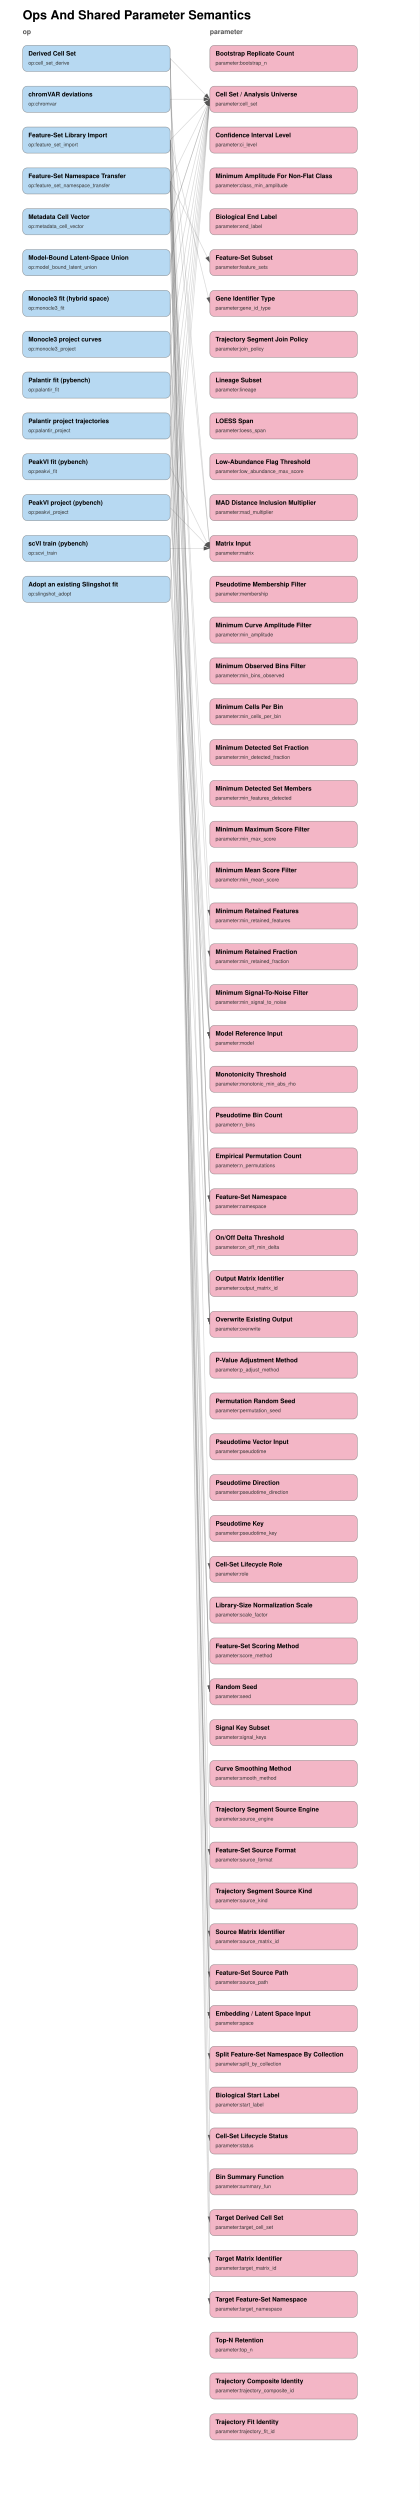
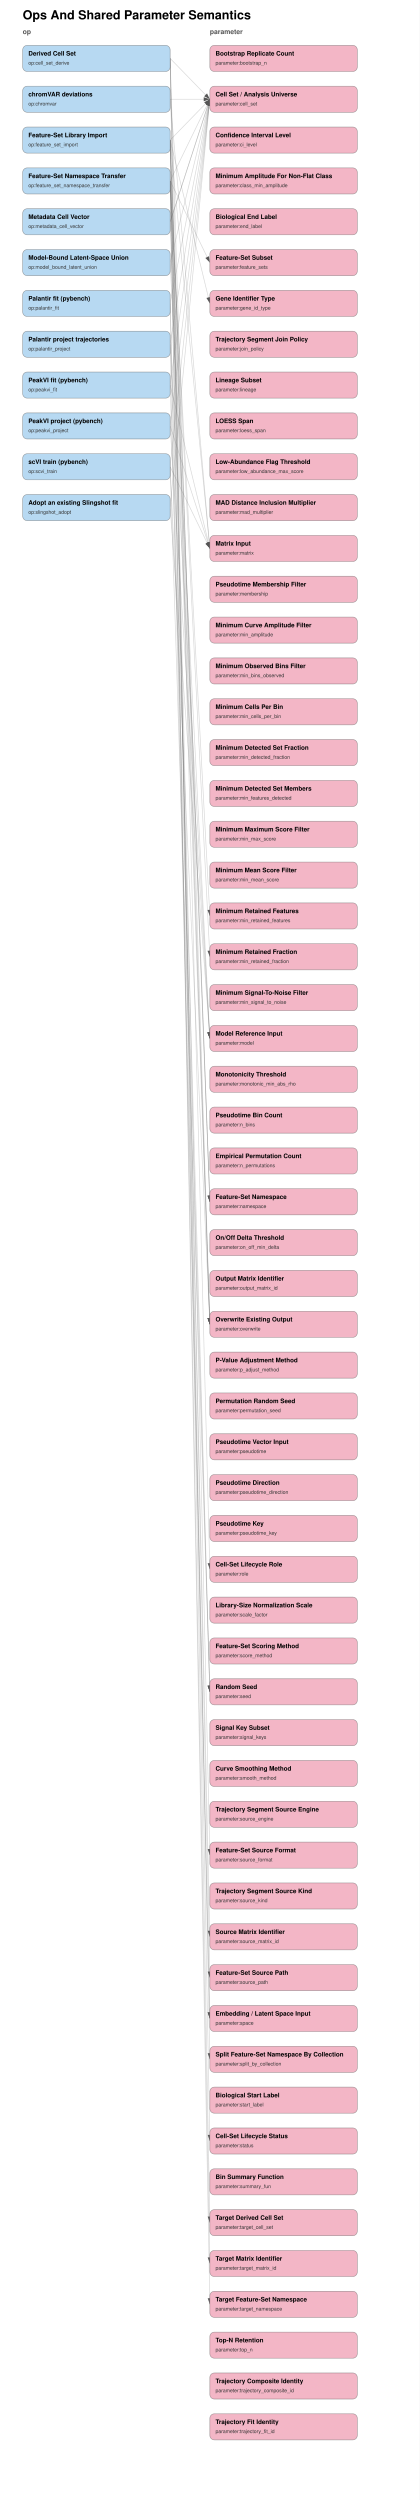
<svg xmlns="http://www.w3.org/2000/svg" width="740" height="4408" viewBox="0 0 740 4408">
  <rect width="100%" height="100%" fill="white" />
  <defs>
    <marker id="arrow" markerWidth="10" markerHeight="10" refX="9" refY="3" orient="auto" markerUnits="strokeWidth">
      <path d="M0,0 L0,6 L9,3 z" fill="#555" />
    </marker>
  </defs>
  <text x="40" y="34" font-family="Helvetica,Arial,sans-serif" font-size="22" font-weight="700">Ops And Shared Parameter Semantics</text>
  <text x="40" y="60" font-family="Helvetica,Arial,sans-serif" font-size="12" font-weight="700" fill="#555">op</text>
  <text x="370" y="60" font-family="Helvetica,Arial,sans-serif" font-size="12" font-weight="700" fill="#555">parameter</text>
  <line x1="300" y1="103" x2="370" y2="175" stroke="#555" stroke-opacity="0.22" stroke-width="1.2" marker-end="url(#arrow)" />
  <line x1="300" y1="103" x2="370" y2="2335" stroke="#555" stroke-opacity="0.22" stroke-width="1.2" marker-end="url(#arrow)" />
  <line x1="300" y1="103" x2="370" y2="2767" stroke="#555" stroke-opacity="0.22" stroke-width="1.2" marker-end="url(#arrow)" />
  <line x1="300" y1="103" x2="370" y2="3775" stroke="#555" stroke-opacity="0.22" stroke-width="1.2" marker-end="url(#arrow)" />
  <line x1="300" y1="103" x2="370" y2="3919" stroke="#555" stroke-opacity="0.22" stroke-width="1.2" marker-end="url(#arrow)" />
  <line x1="300" y1="175" x2="370" y2="175" stroke="#555" stroke-opacity="0.22" stroke-width="1.2" marker-end="url(#arrow)" />
  <line x1="300" y1="175" x2="370" y2="967" stroke="#555" stroke-opacity="0.22" stroke-width="1.2" marker-end="url(#arrow)" />
  <line x1="300" y1="247" x2="370" y2="175" stroke="#555" stroke-opacity="0.22" stroke-width="1.2" marker-end="url(#arrow)" />
  <line x1="300" y1="247" x2="370" y2="535" stroke="#555" stroke-opacity="0.22" stroke-width="1.2" marker-end="url(#arrow)" />
  <line x1="300" y1="247" x2="370" y2="967" stroke="#555" stroke-opacity="0.22" stroke-width="1.2" marker-end="url(#arrow)" />
  <line x1="300" y1="247" x2="370" y2="2119" stroke="#555" stroke-opacity="0.22" stroke-width="1.2" marker-end="url(#arrow)" />
  <line x1="300" y1="247" x2="370" y2="2119" stroke="#555" stroke-opacity="0.22" stroke-width="1.2" marker-end="url(#arrow)" />
  <line x1="300" y1="247" x2="370" y2="2335" stroke="#555" stroke-opacity="0.22" stroke-width="1.2" marker-end="url(#arrow)" />
  <line x1="300" y1="247" x2="370" y2="3271" stroke="#555" stroke-opacity="0.22" stroke-width="1.2" marker-end="url(#arrow)" />
  <line x1="300" y1="247" x2="370" y2="3487" stroke="#555" stroke-opacity="0.22" stroke-width="1.2" marker-end="url(#arrow)" />
  <line x1="300" y1="247" x2="370" y2="3631" stroke="#555" stroke-opacity="0.22" stroke-width="1.2" marker-end="url(#arrow)" />
  <line x1="300" y1="319" x2="370" y2="175" stroke="#555" stroke-opacity="0.22" stroke-width="1.2" marker-end="url(#arrow)" />
  <line x1="300" y1="319" x2="370" y2="463" stroke="#555" stroke-opacity="0.22" stroke-width="1.2" marker-end="url(#arrow)" />
  <line x1="300" y1="319" x2="370" y2="1615" stroke="#555" stroke-opacity="0.22" stroke-width="1.2" marker-end="url(#arrow)" />
  <line x1="300" y1="319" x2="370" y2="1687" stroke="#555" stroke-opacity="0.22" stroke-width="1.2" marker-end="url(#arrow)" />
  <line x1="300" y1="319" x2="370" y2="2119" stroke="#555" stroke-opacity="0.22" stroke-width="1.2" marker-end="url(#arrow)" />
  <line x1="300" y1="319" x2="370" y2="2335" stroke="#555" stroke-opacity="0.22" stroke-width="1.2" marker-end="url(#arrow)" />
  <line x1="300" y1="319" x2="370" y2="3415" stroke="#555" stroke-opacity="0.22" stroke-width="1.2" marker-end="url(#arrow)" />
  <line x1="300" y1="319" x2="370" y2="3991" stroke="#555" stroke-opacity="0.22" stroke-width="1.2" marker-end="url(#arrow)" />
  <line x1="300" y1="319" x2="370" y2="4063" stroke="#555" stroke-opacity="0.22" stroke-width="1.2" marker-end="url(#arrow)" />
  <line x1="300" y1="391" x2="370" y2="175" stroke="#555" stroke-opacity="0.22" stroke-width="1.2" marker-end="url(#arrow)" />
  <line x1="300" y1="391" x2="370" y2="175" stroke="#555" stroke-opacity="0.22" stroke-width="1.2" marker-end="url(#arrow)" />
  <line x1="300" y1="391" x2="370" y2="2335" stroke="#555" stroke-opacity="0.22" stroke-width="1.2" marker-end="url(#arrow)" />
  <line x1="300" y1="463" x2="370" y2="175" stroke="#555" stroke-opacity="0.22" stroke-width="1.2" marker-end="url(#arrow)" />
  <line x1="300" y1="463" x2="370" y2="1831" stroke="#555" stroke-opacity="0.22" stroke-width="1.2" marker-end="url(#arrow)" />
  <line x1="300" y1="535" x2="370" y2="175" stroke="#555" stroke-opacity="0.22" stroke-width="1.2" marker-end="url(#arrow)" />
  <line x1="300" y1="535" x2="370" y2="2983" stroke="#555" stroke-opacity="0.22" stroke-width="1.2" marker-end="url(#arrow)" />
  <line x1="300" y1="535" x2="370" y2="3559" stroke="#555" stroke-opacity="0.22" stroke-width="1.2" marker-end="url(#arrow)" />
  <line x1="300" y1="607" x2="370" y2="175" stroke="#555" stroke-opacity="0.22" stroke-width="1.2" marker-end="url(#arrow)" />
  <line x1="300" y1="607" x2="370" y2="1831" stroke="#555" stroke-opacity="0.22" stroke-width="1.2" marker-end="url(#arrow)" />
  <line x1="300" y1="607" x2="370" y2="3559" stroke="#555" stroke-opacity="0.22" stroke-width="1.2" marker-end="url(#arrow)" />
  <line x1="300" y1="679" x2="370" y2="175" stroke="#555" stroke-opacity="0.22" stroke-width="1.2" marker-end="url(#arrow)" />
+   <line x1="300" y1="679" x2="370" y2="967" stroke="#555" stroke-opacity="0.22" stroke-width="1.2" marker-end="url(#arrow)" />
  <line x1="300" y1="679" x2="370" y2="2983" stroke="#555" stroke-opacity="0.22" stroke-width="1.2" marker-end="url(#arrow)" />
-   <line x1="300" y1="679" x2="370" y2="3559" stroke="#555" stroke-opacity="0.22" stroke-width="1.2" marker-end="url(#arrow)" />
  <line x1="300" y1="751" x2="370" y2="175" stroke="#555" stroke-opacity="0.22" stroke-width="1.2" marker-end="url(#arrow)" />
+   <line x1="300" y1="751" x2="370" y2="967" stroke="#555" stroke-opacity="0.22" stroke-width="1.2" marker-end="url(#arrow)" />
  <line x1="300" y1="751" x2="370" y2="1831" stroke="#555" stroke-opacity="0.22" stroke-width="1.2" marker-end="url(#arrow)" />
-   <line x1="300" y1="751" x2="370" y2="3559" stroke="#555" stroke-opacity="0.22" stroke-width="1.2" marker-end="url(#arrow)" />
  <line x1="300" y1="823" x2="370" y2="175" stroke="#555" stroke-opacity="0.22" stroke-width="1.2" marker-end="url(#arrow)" />
  <line x1="300" y1="823" x2="370" y2="967" stroke="#555" stroke-opacity="0.22" stroke-width="1.2" marker-end="url(#arrow)" />
+   <line x1="300" y1="823" x2="370" y2="2335" stroke="#555" stroke-opacity="0.22" stroke-width="1.2" marker-end="url(#arrow)" />
  <line x1="300" y1="823" x2="370" y2="2983" stroke="#555" stroke-opacity="0.22" stroke-width="1.2" marker-end="url(#arrow)" />
  <line x1="300" y1="895" x2="370" y2="175" stroke="#555" stroke-opacity="0.22" stroke-width="1.2" marker-end="url(#arrow)" />
-   <line x1="300" y1="895" x2="370" y2="967" stroke="#555" stroke-opacity="0.22" stroke-width="1.2" marker-end="url(#arrow)" />
  <line x1="300" y1="895" x2="370" y2="1831" stroke="#555" stroke-opacity="0.22" stroke-width="1.2" marker-end="url(#arrow)" />
-   <line x1="300" y1="967" x2="370" y2="175" stroke="#555" stroke-opacity="0.22" stroke-width="1.2" marker-end="url(#arrow)" />
-   <line x1="300" y1="967" x2="370" y2="967" stroke="#555" stroke-opacity="0.22" stroke-width="1.2" marker-end="url(#arrow)" />
-   <line x1="300" y1="967" x2="370" y2="2335" stroke="#555" stroke-opacity="0.22" stroke-width="1.2" marker-end="url(#arrow)" />
-   <line x1="300" y1="967" x2="370" y2="2983" stroke="#555" stroke-opacity="0.22" stroke-width="1.2" marker-end="url(#arrow)" />
-   <line x1="300" y1="1039" x2="370" y2="175" stroke="#555" stroke-opacity="0.22" stroke-width="1.2" marker-end="url(#arrow)" />
-   <line x1="300" y1="1039" x2="370" y2="1831" stroke="#555" stroke-opacity="0.22" stroke-width="1.2" marker-end="url(#arrow)" />
  <g>
    <rect x="40" y="80" width="260" height="46" rx="8" fill="#b7d9f2" stroke="#555" stroke-opacity="0.55" />
    <text x="50" y="98" font-family="Helvetica,Arial,sans-serif" font-size="11" font-weight="700">Derived Cell Set</text>
    <text x="50" y="114" font-family="Helvetica,Arial,sans-serif" font-size="9" fill="#333">op:cell_set_derive</text>
  </g>
  <g>
    <rect x="40" y="152" width="260" height="46" rx="8" fill="#b7d9f2" stroke="#555" stroke-opacity="0.55" />
    <text x="50" y="170" font-family="Helvetica,Arial,sans-serif" font-size="11" font-weight="700">chromVAR deviations</text>
    <text x="50" y="186" font-family="Helvetica,Arial,sans-serif" font-size="9" fill="#333">op:chromvar</text>
  </g>
  <g>
    <rect x="40" y="224" width="260" height="46" rx="8" fill="#b7d9f2" stroke="#555" stroke-opacity="0.55" />
    <text x="50" y="242" font-family="Helvetica,Arial,sans-serif" font-size="11" font-weight="700">Feature-Set Library Import</text>
    <text x="50" y="258" font-family="Helvetica,Arial,sans-serif" font-size="9" fill="#333">op:feature_set_import</text>
  </g>
  <g>
    <rect x="40" y="296" width="260" height="46" rx="8" fill="#b7d9f2" stroke="#555" stroke-opacity="0.55" />
    <text x="50" y="314" font-family="Helvetica,Arial,sans-serif" font-size="11" font-weight="700">Feature-Set Namespace Transfer</text>
    <text x="50" y="330" font-family="Helvetica,Arial,sans-serif" font-size="9" fill="#333">op:feature_set_namespace_transfer</text>
  </g>
  <g>
    <rect x="40" y="368" width="260" height="46" rx="8" fill="#b7d9f2" stroke="#555" stroke-opacity="0.55" />
    <text x="50" y="386" font-family="Helvetica,Arial,sans-serif" font-size="11" font-weight="700">Metadata Cell Vector</text>
    <text x="50" y="402" font-family="Helvetica,Arial,sans-serif" font-size="9" fill="#333">op:metadata_cell_vector</text>
  </g>
  <g>
    <rect x="40" y="440" width="260" height="46" rx="8" fill="#b7d9f2" stroke="#555" stroke-opacity="0.55" />
    <text x="50" y="458" font-family="Helvetica,Arial,sans-serif" font-size="11" font-weight="700">Model-Bound Latent-Space Union</text>
    <text x="50" y="474" font-family="Helvetica,Arial,sans-serif" font-size="9" fill="#333">op:model_bound_latent_union</text>
  </g>
  <g>
    <rect x="40" y="512" width="260" height="46" rx="8" fill="#b7d9f2" stroke="#555" stroke-opacity="0.55" />
-     <text x="50" y="530" font-family="Helvetica,Arial,sans-serif" font-size="11" font-weight="700">Monocle3 fit (hybrid space)</text>
-     <text x="50" y="546" font-family="Helvetica,Arial,sans-serif" font-size="9" fill="#333">op:monocle3_fit</text>
+     <text x="50" y="530" font-family="Helvetica,Arial,sans-serif" font-size="11" font-weight="700">Palantir fit (pybench)</text>
+     <text x="50" y="546" font-family="Helvetica,Arial,sans-serif" font-size="9" fill="#333">op:palantir_fit</text>
  </g>
  <g>
    <rect x="40" y="584" width="260" height="46" rx="8" fill="#b7d9f2" stroke="#555" stroke-opacity="0.55" />
-     <text x="50" y="602" font-family="Helvetica,Arial,sans-serif" font-size="11" font-weight="700">Monocle3 project curves</text>
-     <text x="50" y="618" font-family="Helvetica,Arial,sans-serif" font-size="9" fill="#333">op:monocle3_project</text>
+     <text x="50" y="602" font-family="Helvetica,Arial,sans-serif" font-size="11" font-weight="700">Palantir project trajectories</text>
+     <text x="50" y="618" font-family="Helvetica,Arial,sans-serif" font-size="9" fill="#333">op:palantir_project</text>
  </g>
  <g>
    <rect x="40" y="656" width="260" height="46" rx="8" fill="#b7d9f2" stroke="#555" stroke-opacity="0.55" />
-     <text x="50" y="674" font-family="Helvetica,Arial,sans-serif" font-size="11" font-weight="700">Palantir fit (pybench)</text>
-     <text x="50" y="690" font-family="Helvetica,Arial,sans-serif" font-size="9" fill="#333">op:palantir_fit</text>
+     <text x="50" y="674" font-family="Helvetica,Arial,sans-serif" font-size="11" font-weight="700">PeakVI fit (pybench)</text>
+     <text x="50" y="690" font-family="Helvetica,Arial,sans-serif" font-size="9" fill="#333">op:peakvi_fit</text>
  </g>
  <g>
    <rect x="40" y="728" width="260" height="46" rx="8" fill="#b7d9f2" stroke="#555" stroke-opacity="0.55" />
-     <text x="50" y="746" font-family="Helvetica,Arial,sans-serif" font-size="11" font-weight="700">Palantir project trajectories</text>
-     <text x="50" y="762" font-family="Helvetica,Arial,sans-serif" font-size="9" fill="#333">op:palantir_project</text>
+     <text x="50" y="746" font-family="Helvetica,Arial,sans-serif" font-size="11" font-weight="700">PeakVI project (pybench)</text>
+     <text x="50" y="762" font-family="Helvetica,Arial,sans-serif" font-size="9" fill="#333">op:peakvi_project</text>
  </g>
  <g>
    <rect x="40" y="800" width="260" height="46" rx="8" fill="#b7d9f2" stroke="#555" stroke-opacity="0.55" />
-     <text x="50" y="818" font-family="Helvetica,Arial,sans-serif" font-size="11" font-weight="700">PeakVI fit (pybench)</text>
-     <text x="50" y="834" font-family="Helvetica,Arial,sans-serif" font-size="9" fill="#333">op:peakvi_fit</text>
+     <text x="50" y="818" font-family="Helvetica,Arial,sans-serif" font-size="11" font-weight="700">scVI train (pybench)</text>
+     <text x="50" y="834" font-family="Helvetica,Arial,sans-serif" font-size="9" fill="#333">op:scvi_train</text>
  </g>
  <g>
    <rect x="40" y="872" width="260" height="46" rx="8" fill="#b7d9f2" stroke="#555" stroke-opacity="0.55" />
-     <text x="50" y="890" font-family="Helvetica,Arial,sans-serif" font-size="11" font-weight="700">PeakVI project (pybench)</text>
-     <text x="50" y="906" font-family="Helvetica,Arial,sans-serif" font-size="9" fill="#333">op:peakvi_project</text>
-   </g>
-   <g>
-     <rect x="40" y="944" width="260" height="46" rx="8" fill="#b7d9f2" stroke="#555" stroke-opacity="0.55" />
-     <text x="50" y="962" font-family="Helvetica,Arial,sans-serif" font-size="11" font-weight="700">scVI train (pybench)</text>
-     <text x="50" y="978" font-family="Helvetica,Arial,sans-serif" font-size="9" fill="#333">op:scvi_train</text>
-   </g>
-   <g>
-     <rect x="40" y="1016" width="260" height="46" rx="8" fill="#b7d9f2" stroke="#555" stroke-opacity="0.55" />
-     <text x="50" y="1034" font-family="Helvetica,Arial,sans-serif" font-size="11" font-weight="700">Adopt an existing Slingshot fit</text>
-     <text x="50" y="1050" font-family="Helvetica,Arial,sans-serif" font-size="9" fill="#333">op:slingshot_adopt</text>
+     <text x="50" y="890" font-family="Helvetica,Arial,sans-serif" font-size="11" font-weight="700">Adopt an existing Slingshot fit</text>
+     <text x="50" y="906" font-family="Helvetica,Arial,sans-serif" font-size="9" fill="#333">op:slingshot_adopt</text>
  </g>
  <g>
    <rect x="370" y="80" width="260" height="46" rx="8" fill="#f3b6c6" stroke="#555" stroke-opacity="0.55" />
    <text x="380" y="98" font-family="Helvetica,Arial,sans-serif" font-size="11" font-weight="700">Bootstrap Replicate Count</text>
    <text x="380" y="114" font-family="Helvetica,Arial,sans-serif" font-size="9" fill="#333">parameter:bootstrap_n</text>
  </g>
  <g>
    <rect x="370" y="152" width="260" height="46" rx="8" fill="#f3b6c6" stroke="#555" stroke-opacity="0.55" />
    <text x="380" y="170" font-family="Helvetica,Arial,sans-serif" font-size="11" font-weight="700">Cell Set / Analysis Universe</text>
    <text x="380" y="186" font-family="Helvetica,Arial,sans-serif" font-size="9" fill="#333">parameter:cell_set</text>
  </g>
  <g>
    <rect x="370" y="224" width="260" height="46" rx="8" fill="#f3b6c6" stroke="#555" stroke-opacity="0.55" />
    <text x="380" y="242" font-family="Helvetica,Arial,sans-serif" font-size="11" font-weight="700">Confidence Interval Level</text>
    <text x="380" y="258" font-family="Helvetica,Arial,sans-serif" font-size="9" fill="#333">parameter:ci_level</text>
  </g>
  <g>
    <rect x="370" y="296" width="260" height="46" rx="8" fill="#f3b6c6" stroke="#555" stroke-opacity="0.55" />
    <text x="380" y="314" font-family="Helvetica,Arial,sans-serif" font-size="11" font-weight="700">Minimum Amplitude For Non-Flat Class</text>
    <text x="380" y="330" font-family="Helvetica,Arial,sans-serif" font-size="9" fill="#333">parameter:class_min_amplitude</text>
  </g>
  <g>
    <rect x="370" y="368" width="260" height="46" rx="8" fill="#f3b6c6" stroke="#555" stroke-opacity="0.55" />
    <text x="380" y="386" font-family="Helvetica,Arial,sans-serif" font-size="11" font-weight="700">Biological End Label</text>
    <text x="380" y="402" font-family="Helvetica,Arial,sans-serif" font-size="9" fill="#333">parameter:end_label</text>
  </g>
  <g>
    <rect x="370" y="440" width="260" height="46" rx="8" fill="#f3b6c6" stroke="#555" stroke-opacity="0.55" />
    <text x="380" y="458" font-family="Helvetica,Arial,sans-serif" font-size="11" font-weight="700">Feature-Set Subset</text>
    <text x="380" y="474" font-family="Helvetica,Arial,sans-serif" font-size="9" fill="#333">parameter:feature_sets</text>
  </g>
  <g>
    <rect x="370" y="512" width="260" height="46" rx="8" fill="#f3b6c6" stroke="#555" stroke-opacity="0.55" />
    <text x="380" y="530" font-family="Helvetica,Arial,sans-serif" font-size="11" font-weight="700">Gene Identifier Type</text>
    <text x="380" y="546" font-family="Helvetica,Arial,sans-serif" font-size="9" fill="#333">parameter:gene_id_type</text>
  </g>
  <g>
    <rect x="370" y="584" width="260" height="46" rx="8" fill="#f3b6c6" stroke="#555" stroke-opacity="0.55" />
    <text x="380" y="602" font-family="Helvetica,Arial,sans-serif" font-size="11" font-weight="700">Trajectory Segment Join Policy</text>
    <text x="380" y="618" font-family="Helvetica,Arial,sans-serif" font-size="9" fill="#333">parameter:join_policy</text>
  </g>
  <g>
    <rect x="370" y="656" width="260" height="46" rx="8" fill="#f3b6c6" stroke="#555" stroke-opacity="0.55" />
    <text x="380" y="674" font-family="Helvetica,Arial,sans-serif" font-size="11" font-weight="700">Lineage Subset</text>
    <text x="380" y="690" font-family="Helvetica,Arial,sans-serif" font-size="9" fill="#333">parameter:lineage</text>
  </g>
  <g>
    <rect x="370" y="728" width="260" height="46" rx="8" fill="#f3b6c6" stroke="#555" stroke-opacity="0.55" />
    <text x="380" y="746" font-family="Helvetica,Arial,sans-serif" font-size="11" font-weight="700">LOESS Span</text>
    <text x="380" y="762" font-family="Helvetica,Arial,sans-serif" font-size="9" fill="#333">parameter:loess_span</text>
  </g>
  <g>
    <rect x="370" y="800" width="260" height="46" rx="8" fill="#f3b6c6" stroke="#555" stroke-opacity="0.55" />
    <text x="380" y="818" font-family="Helvetica,Arial,sans-serif" font-size="11" font-weight="700">Low-Abundance Flag Threshold</text>
    <text x="380" y="834" font-family="Helvetica,Arial,sans-serif" font-size="9" fill="#333">parameter:low_abundance_max_score</text>
  </g>
  <g>
    <rect x="370" y="872" width="260" height="46" rx="8" fill="#f3b6c6" stroke="#555" stroke-opacity="0.55" />
    <text x="380" y="890" font-family="Helvetica,Arial,sans-serif" font-size="11" font-weight="700">MAD Distance Inclusion Multiplier</text>
    <text x="380" y="906" font-family="Helvetica,Arial,sans-serif" font-size="9" fill="#333">parameter:mad_multiplier</text>
  </g>
  <g>
    <rect x="370" y="944" width="260" height="46" rx="8" fill="#f3b6c6" stroke="#555" stroke-opacity="0.55" />
    <text x="380" y="962" font-family="Helvetica,Arial,sans-serif" font-size="11" font-weight="700">Matrix Input</text>
    <text x="380" y="978" font-family="Helvetica,Arial,sans-serif" font-size="9" fill="#333">parameter:matrix</text>
  </g>
  <g>
    <rect x="370" y="1016" width="260" height="46" rx="8" fill="#f3b6c6" stroke="#555" stroke-opacity="0.55" />
    <text x="380" y="1034" font-family="Helvetica,Arial,sans-serif" font-size="11" font-weight="700">Pseudotime Membership Filter</text>
    <text x="380" y="1050" font-family="Helvetica,Arial,sans-serif" font-size="9" fill="#333">parameter:membership</text>
  </g>
  <g>
    <rect x="370" y="1088" width="260" height="46" rx="8" fill="#f3b6c6" stroke="#555" stroke-opacity="0.55" />
    <text x="380" y="1106" font-family="Helvetica,Arial,sans-serif" font-size="11" font-weight="700">Minimum Curve Amplitude Filter</text>
    <text x="380" y="1122" font-family="Helvetica,Arial,sans-serif" font-size="9" fill="#333">parameter:min_amplitude</text>
  </g>
  <g>
    <rect x="370" y="1160" width="260" height="46" rx="8" fill="#f3b6c6" stroke="#555" stroke-opacity="0.55" />
    <text x="380" y="1178" font-family="Helvetica,Arial,sans-serif" font-size="11" font-weight="700">Minimum Observed Bins Filter</text>
    <text x="380" y="1194" font-family="Helvetica,Arial,sans-serif" font-size="9" fill="#333">parameter:min_bins_observed</text>
  </g>
  <g>
    <rect x="370" y="1232" width="260" height="46" rx="8" fill="#f3b6c6" stroke="#555" stroke-opacity="0.55" />
    <text x="380" y="1250" font-family="Helvetica,Arial,sans-serif" font-size="11" font-weight="700">Minimum Cells Per Bin</text>
    <text x="380" y="1266" font-family="Helvetica,Arial,sans-serif" font-size="9" fill="#333">parameter:min_cells_per_bin</text>
  </g>
  <g>
    <rect x="370" y="1304" width="260" height="46" rx="8" fill="#f3b6c6" stroke="#555" stroke-opacity="0.55" />
    <text x="380" y="1322" font-family="Helvetica,Arial,sans-serif" font-size="11" font-weight="700">Minimum Detected Set Fraction</text>
    <text x="380" y="1338" font-family="Helvetica,Arial,sans-serif" font-size="9" fill="#333">parameter:min_detected_fraction</text>
  </g>
  <g>
    <rect x="370" y="1376" width="260" height="46" rx="8" fill="#f3b6c6" stroke="#555" stroke-opacity="0.55" />
    <text x="380" y="1394" font-family="Helvetica,Arial,sans-serif" font-size="11" font-weight="700">Minimum Detected Set Members</text>
    <text x="380" y="1410" font-family="Helvetica,Arial,sans-serif" font-size="9" fill="#333">parameter:min_features_detected</text>
  </g>
  <g>
    <rect x="370" y="1448" width="260" height="46" rx="8" fill="#f3b6c6" stroke="#555" stroke-opacity="0.55" />
    <text x="380" y="1466" font-family="Helvetica,Arial,sans-serif" font-size="11" font-weight="700">Minimum Maximum Score Filter</text>
    <text x="380" y="1482" font-family="Helvetica,Arial,sans-serif" font-size="9" fill="#333">parameter:min_max_score</text>
  </g>
  <g>
    <rect x="370" y="1520" width="260" height="46" rx="8" fill="#f3b6c6" stroke="#555" stroke-opacity="0.55" />
    <text x="380" y="1538" font-family="Helvetica,Arial,sans-serif" font-size="11" font-weight="700">Minimum Mean Score Filter</text>
    <text x="380" y="1554" font-family="Helvetica,Arial,sans-serif" font-size="9" fill="#333">parameter:min_mean_score</text>
  </g>
  <g>
    <rect x="370" y="1592" width="260" height="46" rx="8" fill="#f3b6c6" stroke="#555" stroke-opacity="0.55" />
    <text x="380" y="1610" font-family="Helvetica,Arial,sans-serif" font-size="11" font-weight="700">Minimum Retained Features</text>
    <text x="380" y="1626" font-family="Helvetica,Arial,sans-serif" font-size="9" fill="#333">parameter:min_retained_features</text>
  </g>
  <g>
    <rect x="370" y="1664" width="260" height="46" rx="8" fill="#f3b6c6" stroke="#555" stroke-opacity="0.55" />
    <text x="380" y="1682" font-family="Helvetica,Arial,sans-serif" font-size="11" font-weight="700">Minimum Retained Fraction</text>
    <text x="380" y="1698" font-family="Helvetica,Arial,sans-serif" font-size="9" fill="#333">parameter:min_retained_fraction</text>
  </g>
  <g>
    <rect x="370" y="1736" width="260" height="46" rx="8" fill="#f3b6c6" stroke="#555" stroke-opacity="0.55" />
    <text x="380" y="1754" font-family="Helvetica,Arial,sans-serif" font-size="11" font-weight="700">Minimum Signal-To-Noise Filter</text>
    <text x="380" y="1770" font-family="Helvetica,Arial,sans-serif" font-size="9" fill="#333">parameter:min_signal_to_noise</text>
  </g>
  <g>
    <rect x="370" y="1808" width="260" height="46" rx="8" fill="#f3b6c6" stroke="#555" stroke-opacity="0.55" />
    <text x="380" y="1826" font-family="Helvetica,Arial,sans-serif" font-size="11" font-weight="700">Model Reference Input</text>
    <text x="380" y="1842" font-family="Helvetica,Arial,sans-serif" font-size="9" fill="#333">parameter:model</text>
  </g>
  <g>
    <rect x="370" y="1880" width="260" height="46" rx="8" fill="#f3b6c6" stroke="#555" stroke-opacity="0.55" />
    <text x="380" y="1898" font-family="Helvetica,Arial,sans-serif" font-size="11" font-weight="700">Monotonicity Threshold</text>
    <text x="380" y="1914" font-family="Helvetica,Arial,sans-serif" font-size="9" fill="#333">parameter:monotonic_min_abs_rho</text>
  </g>
  <g>
    <rect x="370" y="1952" width="260" height="46" rx="8" fill="#f3b6c6" stroke="#555" stroke-opacity="0.55" />
    <text x="380" y="1970" font-family="Helvetica,Arial,sans-serif" font-size="11" font-weight="700">Pseudotime Bin Count</text>
    <text x="380" y="1986" font-family="Helvetica,Arial,sans-serif" font-size="9" fill="#333">parameter:n_bins</text>
  </g>
  <g>
    <rect x="370" y="2024" width="260" height="46" rx="8" fill="#f3b6c6" stroke="#555" stroke-opacity="0.55" />
    <text x="380" y="2042" font-family="Helvetica,Arial,sans-serif" font-size="11" font-weight="700">Empirical Permutation Count</text>
    <text x="380" y="2058" font-family="Helvetica,Arial,sans-serif" font-size="9" fill="#333">parameter:n_permutations</text>
  </g>
  <g>
    <rect x="370" y="2096" width="260" height="46" rx="8" fill="#f3b6c6" stroke="#555" stroke-opacity="0.55" />
    <text x="380" y="2114" font-family="Helvetica,Arial,sans-serif" font-size="11" font-weight="700">Feature-Set Namespace</text>
    <text x="380" y="2130" font-family="Helvetica,Arial,sans-serif" font-size="9" fill="#333">parameter:namespace</text>
  </g>
  <g>
    <rect x="370" y="2168" width="260" height="46" rx="8" fill="#f3b6c6" stroke="#555" stroke-opacity="0.55" />
    <text x="380" y="2186" font-family="Helvetica,Arial,sans-serif" font-size="11" font-weight="700">On/Off Delta Threshold</text>
    <text x="380" y="2202" font-family="Helvetica,Arial,sans-serif" font-size="9" fill="#333">parameter:on_off_min_delta</text>
  </g>
  <g>
    <rect x="370" y="2240" width="260" height="46" rx="8" fill="#f3b6c6" stroke="#555" stroke-opacity="0.55" />
    <text x="380" y="2258" font-family="Helvetica,Arial,sans-serif" font-size="11" font-weight="700">Output Matrix Identifier</text>
    <text x="380" y="2274" font-family="Helvetica,Arial,sans-serif" font-size="9" fill="#333">parameter:output_matrix_id</text>
  </g>
  <g>
    <rect x="370" y="2312" width="260" height="46" rx="8" fill="#f3b6c6" stroke="#555" stroke-opacity="0.55" />
    <text x="380" y="2330" font-family="Helvetica,Arial,sans-serif" font-size="11" font-weight="700">Overwrite Existing Output</text>
    <text x="380" y="2346" font-family="Helvetica,Arial,sans-serif" font-size="9" fill="#333">parameter:overwrite</text>
  </g>
  <g>
    <rect x="370" y="2384" width="260" height="46" rx="8" fill="#f3b6c6" stroke="#555" stroke-opacity="0.55" />
    <text x="380" y="2402" font-family="Helvetica,Arial,sans-serif" font-size="11" font-weight="700">P-Value Adjustment Method</text>
    <text x="380" y="2418" font-family="Helvetica,Arial,sans-serif" font-size="9" fill="#333">parameter:p_adjust_method</text>
  </g>
  <g>
    <rect x="370" y="2456" width="260" height="46" rx="8" fill="#f3b6c6" stroke="#555" stroke-opacity="0.55" />
    <text x="380" y="2474" font-family="Helvetica,Arial,sans-serif" font-size="11" font-weight="700">Permutation Random Seed</text>
    <text x="380" y="2490" font-family="Helvetica,Arial,sans-serif" font-size="9" fill="#333">parameter:permutation_seed</text>
  </g>
  <g>
    <rect x="370" y="2528" width="260" height="46" rx="8" fill="#f3b6c6" stroke="#555" stroke-opacity="0.55" />
    <text x="380" y="2546" font-family="Helvetica,Arial,sans-serif" font-size="11" font-weight="700">Pseudotime Vector Input</text>
    <text x="380" y="2562" font-family="Helvetica,Arial,sans-serif" font-size="9" fill="#333">parameter:pseudotime</text>
  </g>
  <g>
    <rect x="370" y="2600" width="260" height="46" rx="8" fill="#f3b6c6" stroke="#555" stroke-opacity="0.55" />
    <text x="380" y="2618" font-family="Helvetica,Arial,sans-serif" font-size="11" font-weight="700">Pseudotime Direction</text>
    <text x="380" y="2634" font-family="Helvetica,Arial,sans-serif" font-size="9" fill="#333">parameter:pseudotime_direction</text>
  </g>
  <g>
    <rect x="370" y="2672" width="260" height="46" rx="8" fill="#f3b6c6" stroke="#555" stroke-opacity="0.55" />
    <text x="380" y="2690" font-family="Helvetica,Arial,sans-serif" font-size="11" font-weight="700">Pseudotime Key</text>
    <text x="380" y="2706" font-family="Helvetica,Arial,sans-serif" font-size="9" fill="#333">parameter:pseudotime_key</text>
  </g>
  <g>
    <rect x="370" y="2744" width="260" height="46" rx="8" fill="#f3b6c6" stroke="#555" stroke-opacity="0.55" />
    <text x="380" y="2762" font-family="Helvetica,Arial,sans-serif" font-size="11" font-weight="700">Cell-Set Lifecycle Role</text>
    <text x="380" y="2778" font-family="Helvetica,Arial,sans-serif" font-size="9" fill="#333">parameter:role</text>
  </g>
  <g>
    <rect x="370" y="2816" width="260" height="46" rx="8" fill="#f3b6c6" stroke="#555" stroke-opacity="0.55" />
    <text x="380" y="2834" font-family="Helvetica,Arial,sans-serif" font-size="11" font-weight="700">Library-Size Normalization Scale</text>
    <text x="380" y="2850" font-family="Helvetica,Arial,sans-serif" font-size="9" fill="#333">parameter:scale_factor</text>
  </g>
  <g>
    <rect x="370" y="2888" width="260" height="46" rx="8" fill="#f3b6c6" stroke="#555" stroke-opacity="0.55" />
    <text x="380" y="2906" font-family="Helvetica,Arial,sans-serif" font-size="11" font-weight="700">Feature-Set Scoring Method</text>
    <text x="380" y="2922" font-family="Helvetica,Arial,sans-serif" font-size="9" fill="#333">parameter:score_method</text>
  </g>
  <g>
    <rect x="370" y="2960" width="260" height="46" rx="8" fill="#f3b6c6" stroke="#555" stroke-opacity="0.55" />
    <text x="380" y="2978" font-family="Helvetica,Arial,sans-serif" font-size="11" font-weight="700">Random Seed</text>
    <text x="380" y="2994" font-family="Helvetica,Arial,sans-serif" font-size="9" fill="#333">parameter:seed</text>
  </g>
  <g>
    <rect x="370" y="3032" width="260" height="46" rx="8" fill="#f3b6c6" stroke="#555" stroke-opacity="0.55" />
    <text x="380" y="3050" font-family="Helvetica,Arial,sans-serif" font-size="11" font-weight="700">Signal Key Subset</text>
    <text x="380" y="3066" font-family="Helvetica,Arial,sans-serif" font-size="9" fill="#333">parameter:signal_keys</text>
  </g>
  <g>
    <rect x="370" y="3104" width="260" height="46" rx="8" fill="#f3b6c6" stroke="#555" stroke-opacity="0.55" />
    <text x="380" y="3122" font-family="Helvetica,Arial,sans-serif" font-size="11" font-weight="700">Curve Smoothing Method</text>
    <text x="380" y="3138" font-family="Helvetica,Arial,sans-serif" font-size="9" fill="#333">parameter:smooth_method</text>
  </g>
  <g>
    <rect x="370" y="3176" width="260" height="46" rx="8" fill="#f3b6c6" stroke="#555" stroke-opacity="0.55" />
    <text x="380" y="3194" font-family="Helvetica,Arial,sans-serif" font-size="11" font-weight="700">Trajectory Segment Source Engine</text>
    <text x="380" y="3210" font-family="Helvetica,Arial,sans-serif" font-size="9" fill="#333">parameter:source_engine</text>
  </g>
  <g>
    <rect x="370" y="3248" width="260" height="46" rx="8" fill="#f3b6c6" stroke="#555" stroke-opacity="0.55" />
    <text x="380" y="3266" font-family="Helvetica,Arial,sans-serif" font-size="11" font-weight="700">Feature-Set Source Format</text>
    <text x="380" y="3282" font-family="Helvetica,Arial,sans-serif" font-size="9" fill="#333">parameter:source_format</text>
  </g>
  <g>
    <rect x="370" y="3320" width="260" height="46" rx="8" fill="#f3b6c6" stroke="#555" stroke-opacity="0.55" />
    <text x="380" y="3338" font-family="Helvetica,Arial,sans-serif" font-size="11" font-weight="700">Trajectory Segment Source Kind</text>
    <text x="380" y="3354" font-family="Helvetica,Arial,sans-serif" font-size="9" fill="#333">parameter:source_kind</text>
  </g>
  <g>
    <rect x="370" y="3392" width="260" height="46" rx="8" fill="#f3b6c6" stroke="#555" stroke-opacity="0.55" />
    <text x="380" y="3410" font-family="Helvetica,Arial,sans-serif" font-size="11" font-weight="700">Source Matrix Identifier</text>
    <text x="380" y="3426" font-family="Helvetica,Arial,sans-serif" font-size="9" fill="#333">parameter:source_matrix_id</text>
  </g>
  <g>
    <rect x="370" y="3464" width="260" height="46" rx="8" fill="#f3b6c6" stroke="#555" stroke-opacity="0.55" />
    <text x="380" y="3482" font-family="Helvetica,Arial,sans-serif" font-size="11" font-weight="700">Feature-Set Source Path</text>
    <text x="380" y="3498" font-family="Helvetica,Arial,sans-serif" font-size="9" fill="#333">parameter:source_path</text>
  </g>
  <g>
    <rect x="370" y="3536" width="260" height="46" rx="8" fill="#f3b6c6" stroke="#555" stroke-opacity="0.55" />
    <text x="380" y="3554" font-family="Helvetica,Arial,sans-serif" font-size="11" font-weight="700">Embedding / Latent Space Input</text>
    <text x="380" y="3570" font-family="Helvetica,Arial,sans-serif" font-size="9" fill="#333">parameter:space</text>
  </g>
  <g>
    <rect x="370" y="3608" width="260" height="46" rx="8" fill="#f3b6c6" stroke="#555" stroke-opacity="0.55" />
    <text x="380" y="3626" font-family="Helvetica,Arial,sans-serif" font-size="11" font-weight="700">Split Feature-Set Namespace By Collection</text>
    <text x="380" y="3642" font-family="Helvetica,Arial,sans-serif" font-size="9" fill="#333">parameter:split_by_collection</text>
  </g>
  <g>
    <rect x="370" y="3680" width="260" height="46" rx="8" fill="#f3b6c6" stroke="#555" stroke-opacity="0.55" />
    <text x="380" y="3698" font-family="Helvetica,Arial,sans-serif" font-size="11" font-weight="700">Biological Start Label</text>
    <text x="380" y="3714" font-family="Helvetica,Arial,sans-serif" font-size="9" fill="#333">parameter:start_label</text>
  </g>
  <g>
    <rect x="370" y="3752" width="260" height="46" rx="8" fill="#f3b6c6" stroke="#555" stroke-opacity="0.55" />
    <text x="380" y="3770" font-family="Helvetica,Arial,sans-serif" font-size="11" font-weight="700">Cell-Set Lifecycle Status</text>
    <text x="380" y="3786" font-family="Helvetica,Arial,sans-serif" font-size="9" fill="#333">parameter:status</text>
  </g>
  <g>
    <rect x="370" y="3824" width="260" height="46" rx="8" fill="#f3b6c6" stroke="#555" stroke-opacity="0.55" />
    <text x="380" y="3842" font-family="Helvetica,Arial,sans-serif" font-size="11" font-weight="700">Bin Summary Function</text>
    <text x="380" y="3858" font-family="Helvetica,Arial,sans-serif" font-size="9" fill="#333">parameter:summary_fun</text>
  </g>
  <g>
    <rect x="370" y="3896" width="260" height="46" rx="8" fill="#f3b6c6" stroke="#555" stroke-opacity="0.55" />
    <text x="380" y="3914" font-family="Helvetica,Arial,sans-serif" font-size="11" font-weight="700">Target Derived Cell Set</text>
    <text x="380" y="3930" font-family="Helvetica,Arial,sans-serif" font-size="9" fill="#333">parameter:target_cell_set</text>
  </g>
  <g>
    <rect x="370" y="3968" width="260" height="46" rx="8" fill="#f3b6c6" stroke="#555" stroke-opacity="0.55" />
    <text x="380" y="3986" font-family="Helvetica,Arial,sans-serif" font-size="11" font-weight="700">Target Matrix Identifier</text>
    <text x="380" y="4002" font-family="Helvetica,Arial,sans-serif" font-size="9" fill="#333">parameter:target_matrix_id</text>
  </g>
  <g>
    <rect x="370" y="4040" width="260" height="46" rx="8" fill="#f3b6c6" stroke="#555" stroke-opacity="0.55" />
    <text x="380" y="4058" font-family="Helvetica,Arial,sans-serif" font-size="11" font-weight="700">Target Feature-Set Namespace</text>
    <text x="380" y="4074" font-family="Helvetica,Arial,sans-serif" font-size="9" fill="#333">parameter:target_namespace</text>
  </g>
  <g>
    <rect x="370" y="4112" width="260" height="46" rx="8" fill="#f3b6c6" stroke="#555" stroke-opacity="0.55" />
    <text x="380" y="4130" font-family="Helvetica,Arial,sans-serif" font-size="11" font-weight="700">Top-N Retention</text>
    <text x="380" y="4146" font-family="Helvetica,Arial,sans-serif" font-size="9" fill="#333">parameter:top_n</text>
  </g>
  <g>
    <rect x="370" y="4184" width="260" height="46" rx="8" fill="#f3b6c6" stroke="#555" stroke-opacity="0.55" />
    <text x="380" y="4202" font-family="Helvetica,Arial,sans-serif" font-size="11" font-weight="700">Trajectory Composite Identity</text>
    <text x="380" y="4218" font-family="Helvetica,Arial,sans-serif" font-size="9" fill="#333">parameter:trajectory_composite_id</text>
  </g>
  <g>
    <rect x="370" y="4256" width="260" height="46" rx="8" fill="#f3b6c6" stroke="#555" stroke-opacity="0.55" />
    <text x="380" y="4274" font-family="Helvetica,Arial,sans-serif" font-size="11" font-weight="700">Trajectory Fit Identity</text>
    <text x="380" y="4290" font-family="Helvetica,Arial,sans-serif" font-size="9" fill="#333">parameter:trajectory_fit_id</text>
  </g>
</svg>
